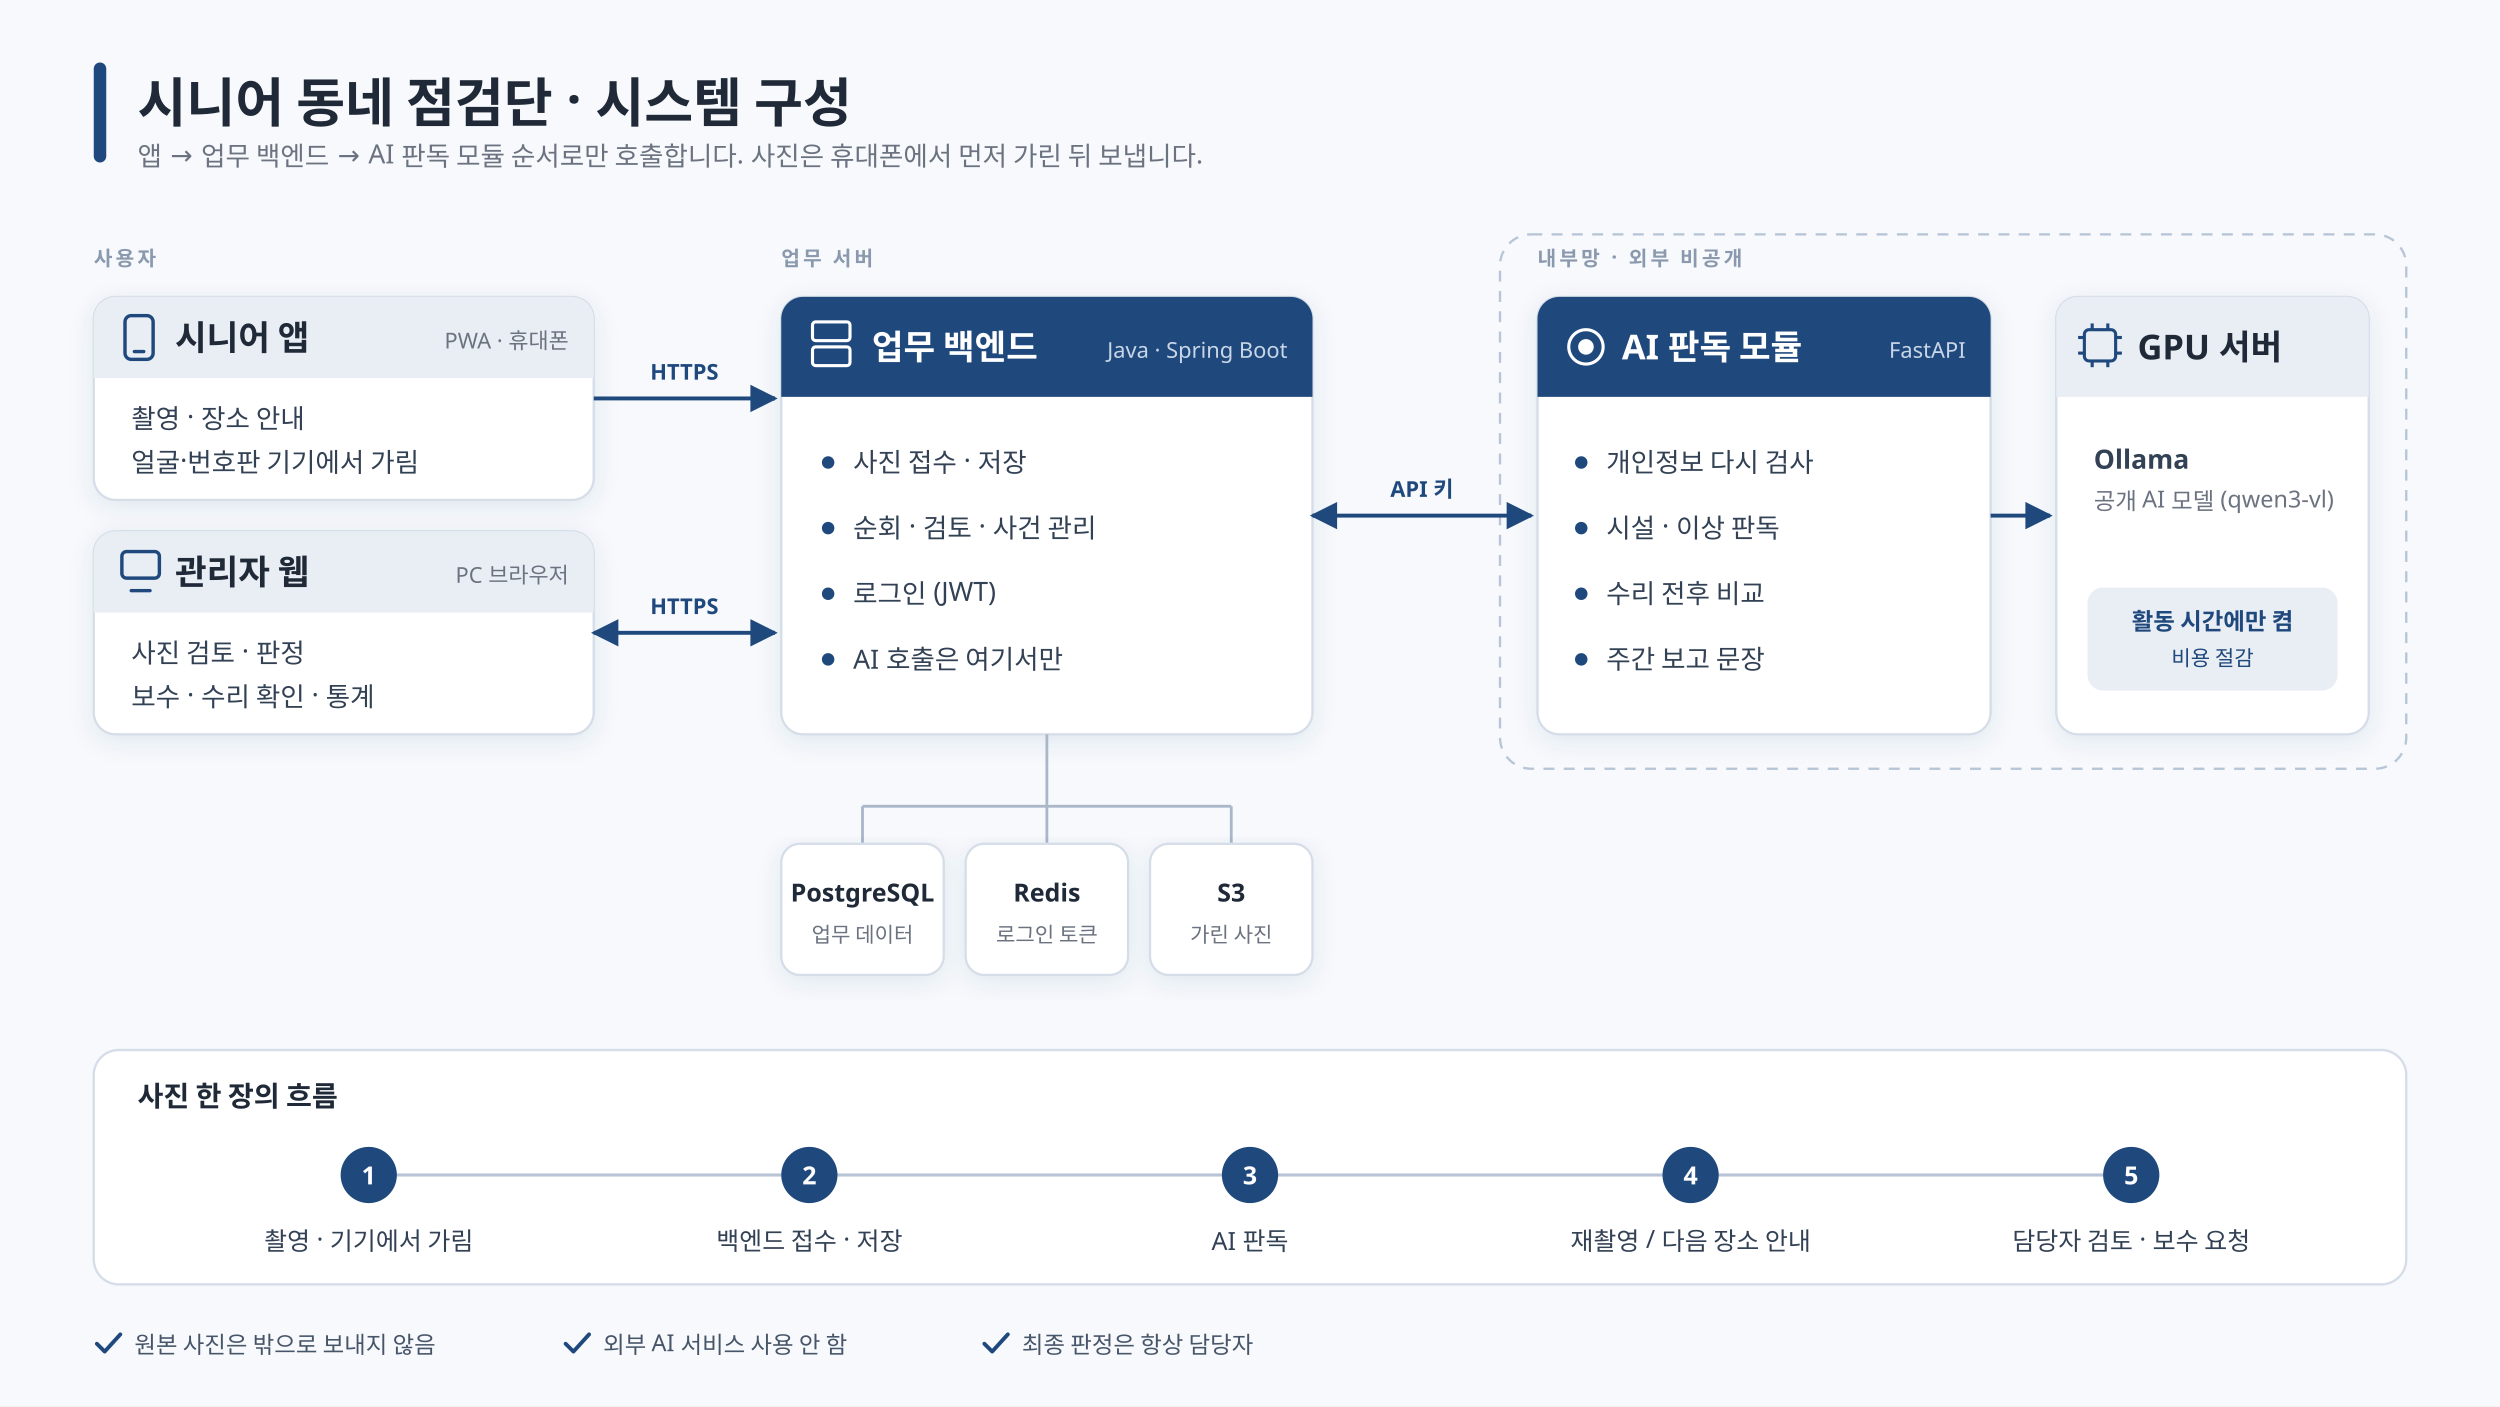
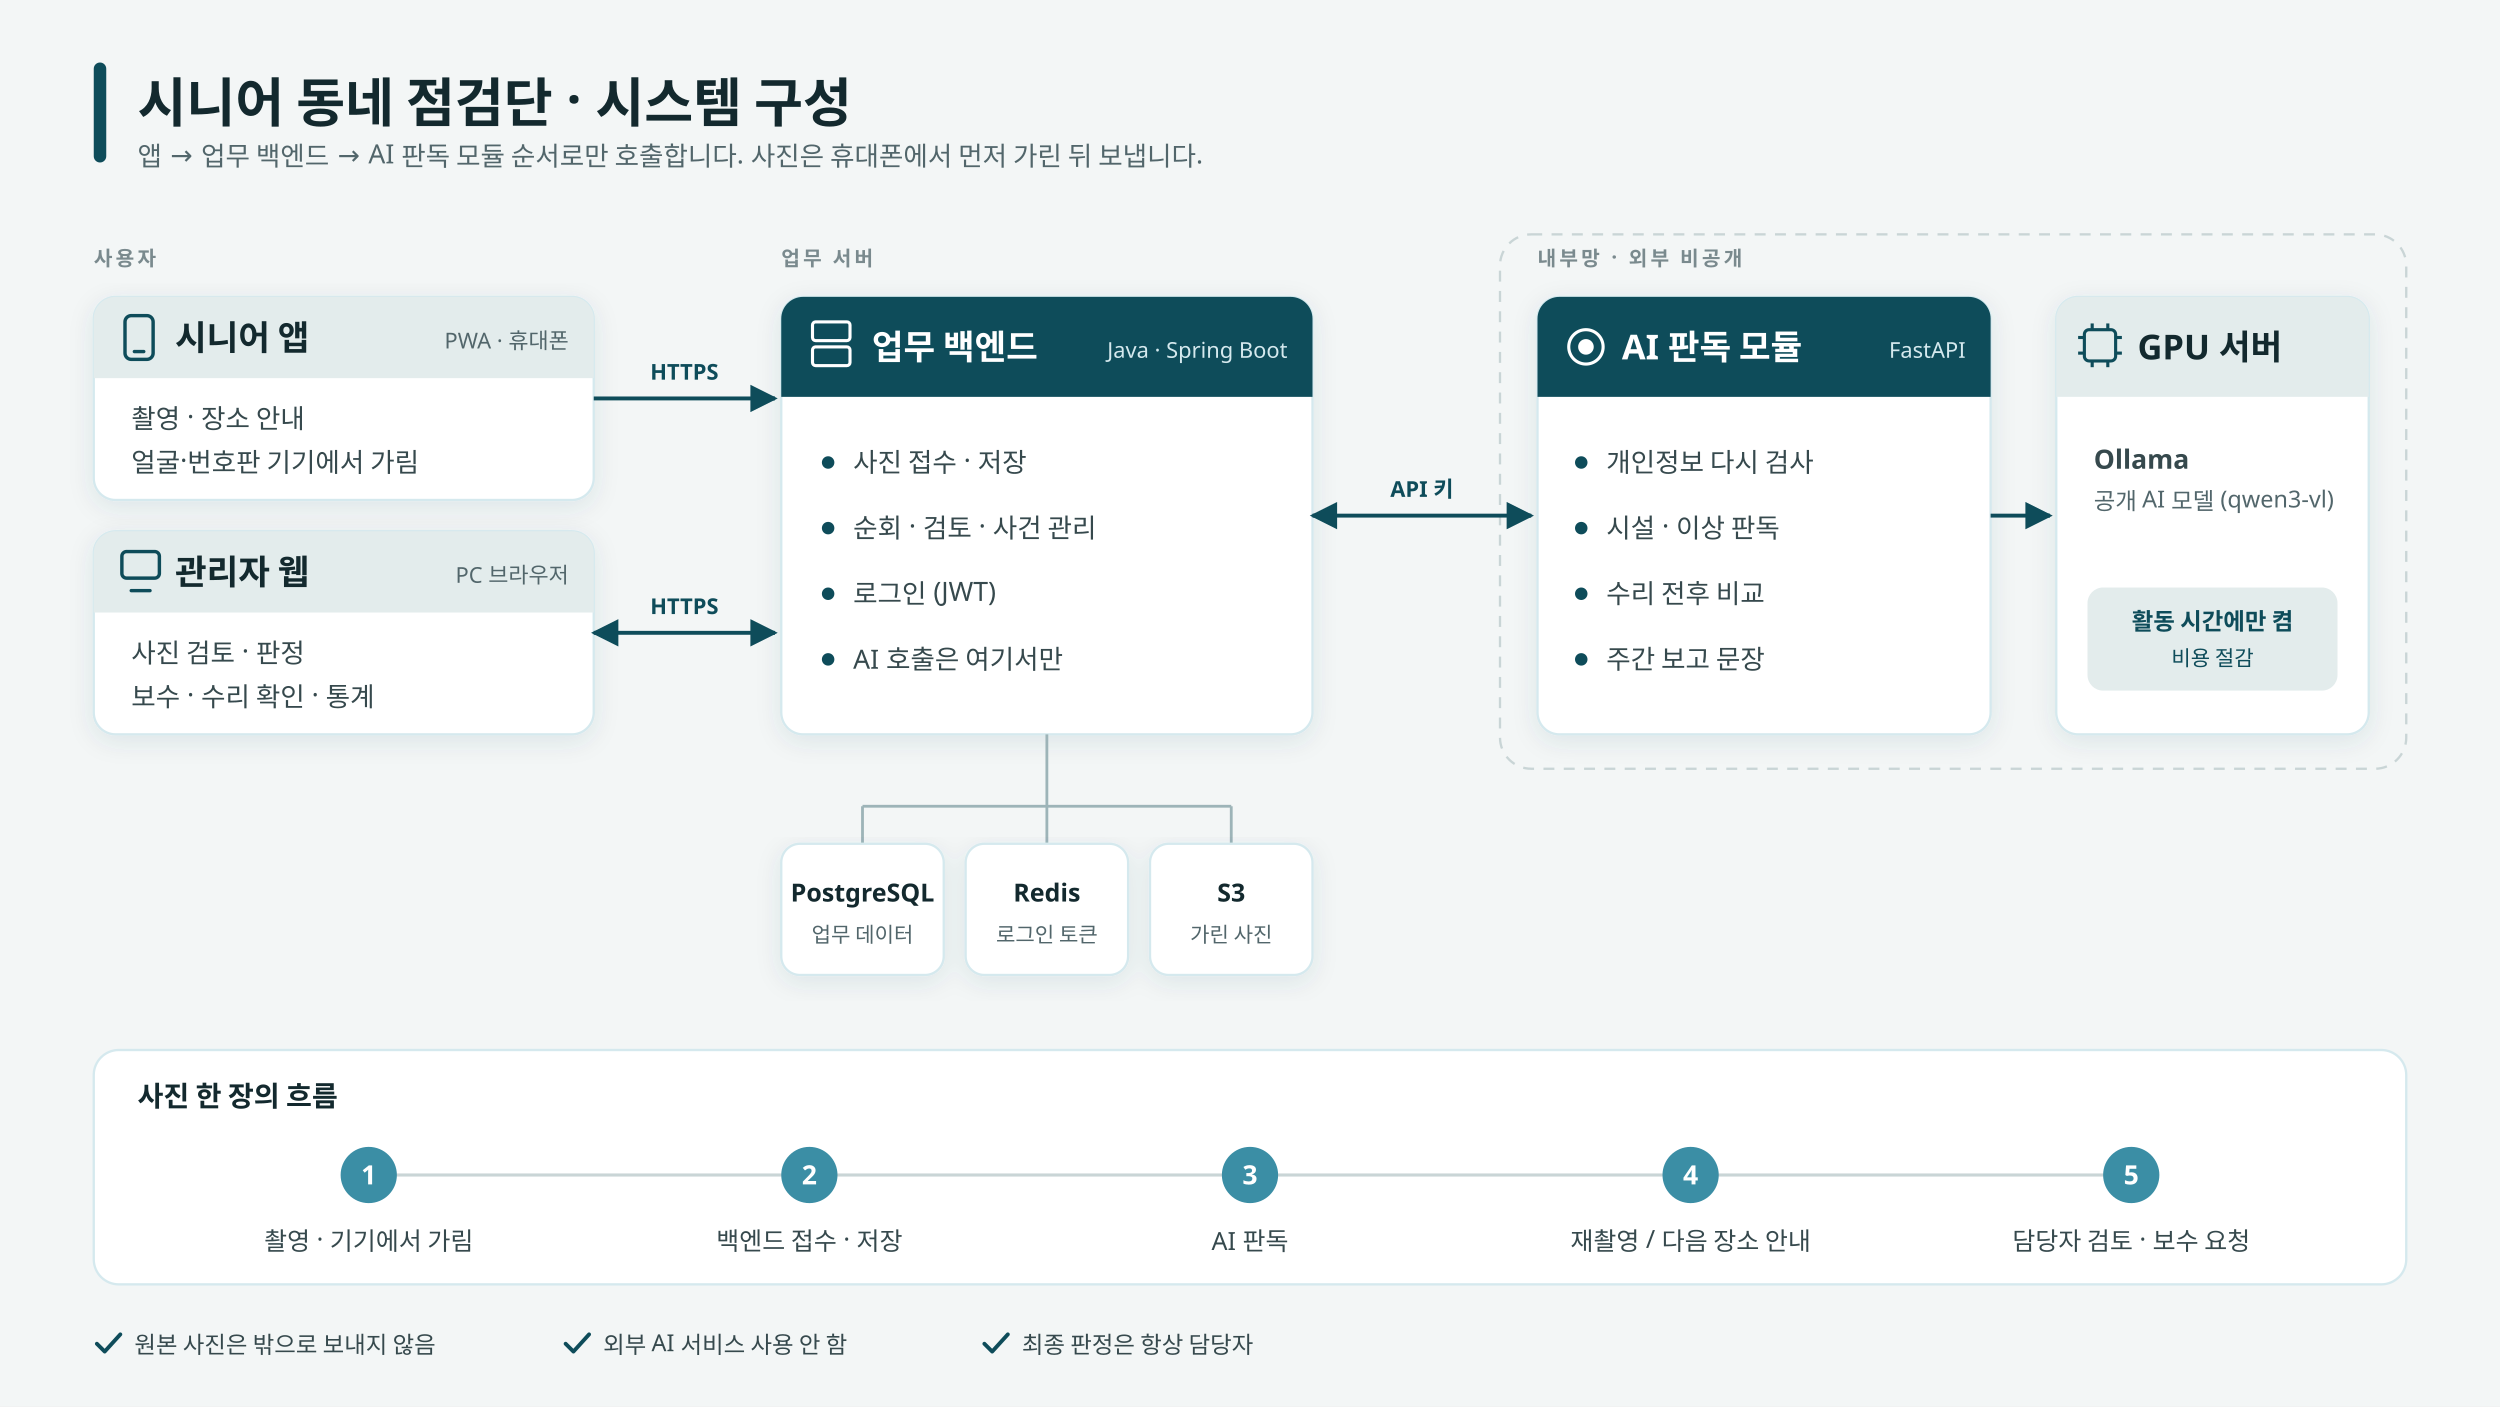
<svg xmlns="http://www.w3.org/2000/svg" width="1600" height="900" viewBox="0 0 1600 900" font-family="'Malgun Gothic','Apple SD Gothic Neo','Noto Sans KR',sans-serif">
  <defs>
    <marker id="a" viewBox="0 0 10 10" refX="9" refY="5" markerWidth="7" markerHeight="7" orient="auto-start-reverse">
-       <path d="M0,0 L10,5 L0,10 z" fill="#1F497D" />
+       <path d="M0,0 L10,5 L0,10 z" fill="#0E4C5A" />
    </marker>
    <filter id="sh" x="-10%" y="-10%" width="120%" height="130%">
-       <feDropShadow dx="0" dy="4" stdDeviation="8" flood-color="#1F497D" flood-opacity="0.10" />
+       <feDropShadow dx="0" dy="4" stdDeviation="8" flood-color="#0E4C5A" flood-opacity="0.10" />
    </filter>
    <clipPath id="cS">
      <rect x="60" y="190" width="320" height="130" rx="14" />
    </clipPath>
    <clipPath id="cA">
      <rect x="60" y="340" width="320" height="130" rx="14" />
    </clipPath>
    <clipPath id="cB">
      <rect x="500" y="190" width="340" height="280" rx="14" />
    </clipPath>
    <clipPath id="cI">
      <rect x="984" y="190" width="290" height="280" rx="14" />
    </clipPath>
    <clipPath id="cG">
      <rect x="1316" y="190" width="200" height="280" rx="14" />
    </clipPath>
    <style>
-       .card{fill:#fff;stroke:#D5DDE8;stroke-width:1.5}
+       .card{fill:#fff;stroke:#D5E9EE;stroke-width:1.5}
      .hd{font-size:22px;font-weight:700}
      .sub{font-size:14px}
-       .b{font-size:17px;fill:#334155}
-       .lbl{font-size:14px;fill:#1F497D;font-weight:700}
-       .ln{stroke:#1F497D;stroke-width:2.5;fill:none}
-       .thin{stroke:#A9B7C9;stroke-width:1.8;fill:none}
-       .dot{fill:#1F497D}
+       .b{font-size:17px;fill:#36494D}
+       .lbl{font-size:14px;fill:#0E4C5A;font-weight:700}
+       .ln{stroke:#0E4C5A;stroke-width:2.5;fill:none}
+       .thin{stroke:#9DB4B8;stroke-width:1.8;fill:none}
+       .dot{fill:#0E4C5A}
    </style>
  </defs>
-   <rect width="1600" height="900" fill="#F7F9FC" />
-   <rect x="60" y="40" width="8" height="64" rx="4" fill="#1F497D" />
-   <text x="88" y="78" font-size="34" font-weight="800" fill="#1F2937">시니어 동네 점검단 · 시스템 구성</text>
-   <text x="88" y="106" font-size="17" fill="#6B7280">앱 → 업무 백엔드 → AI 판독 모듈 순서로만 호출합니다. 사진은 휴대폰에서 먼저 가린 뒤 보냅니다.</text>
-   <g font-size="13" font-weight="700" fill="#8A99AD" letter-spacing="2">
+   <rect width="1600" height="900" fill="#F3F6F6" />
+   <rect x="60" y="40" width="8" height="64" rx="4" fill="#0E4C5A" />
+   <text x="88" y="78" font-size="34" font-weight="800" fill="#13292E">시니어 동네 점검단 · 시스템 구성</text>
+   <text x="88" y="106" font-size="17" fill="#52666B">앱 → 업무 백엔드 → AI 판독 모듈 순서로만 호출합니다. 사진은 휴대폰에서 먼저 가린 뒤 보냅니다.</text>
+   <g font-size="13" font-weight="700" fill="#7A8A8E" letter-spacing="2">
    <text x="60" y="170">사용자</text>
    <text x="500" y="170">업무 서버</text>
    <text x="984" y="170">내부망 · 외부 비공개</text>
  </g>
-   <rect x="960" y="150" width="580" height="342" rx="20" fill="none" stroke="#B8C5D6" stroke-width="1.5" stroke-dasharray="7 6" />
+   <rect x="960" y="150" width="580" height="342" rx="20" fill="none" stroke="#C9D5D6" stroke-width="1.5" stroke-dasharray="7 6" />
  <g filter="url(#sh)">
    <rect x="60" y="190" width="320" height="130" rx="14" class="card" />
  </g>
-   <rect x="60" y="190" width="320" height="52" fill="#E9EEF4" clip-path="url(#cS)" />
-   <rect x="80" y="202" width="18" height="28" rx="4" fill="none" stroke="#1F497D" stroke-width="2.2" />
-   <line x1="86" y1="225" x2="92" y2="225" stroke="#1F497D" stroke-width="2.2" stroke-linecap="round" />
-   <text x="112" y="224" class="hd" fill="#1F2937">시니어 앱</text>
-   <text x="364" y="223" text-anchor="end" class="sub" fill="#6B7280">PWA · 휴대폰</text>
+   <rect x="60" y="190" width="320" height="52" fill="#E3ECEC" clip-path="url(#cS)" />
+   <rect x="80" y="202" width="18" height="28" rx="4" fill="none" stroke="#0E4C5A" stroke-width="2.2" />
+   <line x1="86" y1="225" x2="92" y2="225" stroke="#0E4C5A" stroke-width="2.2" stroke-linecap="round" />
+   <text x="112" y="224" class="hd" fill="#13292E">시니어 앱</text>
+   <text x="364" y="223" text-anchor="end" class="sub" fill="#52666B">PWA · 휴대폰</text>
  <text x="84" y="274" class="b">촬영 · 장소 안내</text>
  <text x="84" y="302" class="b">얼굴·번호판 기기에서 가림</text>
  <g filter="url(#sh)">
    <rect x="60" y="340" width="320" height="130" rx="14" class="card" />
  </g>
-   <rect x="60" y="340" width="320" height="52" fill="#E9EEF4" clip-path="url(#cA)" />
-   <rect x="78" y="353" width="24" height="17" rx="3" fill="none" stroke="#1F497D" stroke-width="2.2" />
-   <line x1="84" y1="378" x2="96" y2="378" stroke="#1F497D" stroke-width="2.2" stroke-linecap="round" />
-   <text x="112" y="374" class="hd" fill="#1F2937">관리자 웹</text>
-   <text x="364" y="373" text-anchor="end" class="sub" fill="#6B7280">PC 브라우저</text>
+   <rect x="60" y="340" width="320" height="52" fill="#E3ECEC" clip-path="url(#cA)" />
+   <rect x="78" y="353" width="24" height="17" rx="3" fill="none" stroke="#0E4C5A" stroke-width="2.2" />
+   <line x1="84" y1="378" x2="96" y2="378" stroke="#0E4C5A" stroke-width="2.2" stroke-linecap="round" />
+   <text x="112" y="374" class="hd" fill="#13292E">관리자 웹</text>
+   <text x="364" y="373" text-anchor="end" class="sub" fill="#52666B">PC 브라우저</text>
  <text x="84" y="424" class="b">사진 검토 · 판정</text>
  <text x="84" y="452" class="b">보수 · 수리 확인 · 통계</text>
  <g filter="url(#sh)">
    <rect x="500" y="190" width="340" height="280" rx="14" class="card" />
  </g>
-   <rect x="500" y="190" width="340" height="64" fill="#1F497D" clip-path="url(#cB)" />
+   <rect x="500" y="190" width="340" height="64" fill="#0E4C5A" clip-path="url(#cB)" />
  <g fill="none" stroke="#fff" stroke-width="2">
    <rect x="520" y="206" width="24" height="12" rx="2" />
    <rect x="520" y="222" width="24" height="12" rx="2" />
  </g>
  <text x="558" y="230" class="hd" fill="#fff">업무 백엔드</text>
-   <text x="824" y="229" text-anchor="end" class="sub" fill="#C9D6E8">Java · Spring Boot</text>
+   <text x="824" y="229" text-anchor="end" class="sub" fill="#D5E9EE">Java · Spring Boot</text>
  <g class="b">
    <circle cx="530" cy="296" r="4" class="dot" />
    <text x="546" y="302">사진 접수 · 저장</text>
    <circle cx="530" cy="338" r="4" class="dot" />
    <text x="546" y="344">순회 · 검토 · 사건 관리</text>
    <circle cx="530" cy="380" r="4" class="dot" />
    <text x="546" y="386">로그인 (JWT)</text>
    <circle cx="530" cy="422" r="4" class="dot" />
    <text x="546" y="428">AI 호출은 여기서만</text>
  </g>
  <path d="M670,470 L670,516 M552,516 L788,516 M552,516 L552,540 M670,516 L670,540 M788,516 L788,540" class="thin" />
  <g filter="url(#sh)">
    <rect x="500" y="540" width="104" height="84" rx="12" class="card" />
    <rect x="618" y="540" width="104" height="84" rx="12" class="card" />
    <rect x="736" y="540" width="104" height="84" rx="12" class="card" />
  </g>
  <g text-anchor="middle">
-     <text x="552" y="577" font-size="16" font-weight="700" fill="#1F2937">PostgreSQL</text>
-     <text x="552" y="603" font-size="13.5" fill="#6B7280">업무 데이터</text>
-     <text x="670" y="577" font-size="16" font-weight="700" fill="#1F2937">Redis</text>
-     <text x="670" y="603" font-size="13.5" fill="#6B7280">로그인 토큰</text>
-     <text x="788" y="577" font-size="16" font-weight="700" fill="#1F2937">S3</text>
-     <text x="788" y="603" font-size="13.5" fill="#6B7280">가린 사진</text>
+     <text x="552" y="577" font-size="16" font-weight="700" fill="#13292E">PostgreSQL</text>
+     <text x="552" y="603" font-size="13.5" fill="#52666B">업무 데이터</text>
+     <text x="670" y="577" font-size="16" font-weight="700" fill="#13292E">Redis</text>
+     <text x="670" y="603" font-size="13.5" fill="#52666B">로그인 토큰</text>
+     <text x="788" y="577" font-size="16" font-weight="700" fill="#13292E">S3</text>
+     <text x="788" y="603" font-size="13.5" fill="#52666B">가린 사진</text>
  </g>
  <g filter="url(#sh)">
    <rect x="984" y="190" width="290" height="280" rx="14" class="card" />
  </g>
-   <rect x="984" y="190" width="290" height="64" fill="#1F497D" clip-path="url(#cI)" />
+   <rect x="984" y="190" width="290" height="64" fill="#0E4C5A" clip-path="url(#cI)" />
  <g fill="none" stroke="#fff" stroke-width="2">
    <circle cx="1015" cy="222" r="11" />
    <circle cx="1015" cy="222" r="4" fill="#fff" />
  </g>
  <text x="1038" y="230" class="hd" fill="#fff">AI 판독 모듈</text>
-   <text x="1258" y="229" text-anchor="end" class="sub" fill="#C9D6E8">FastAPI</text>
+   <text x="1258" y="229" text-anchor="end" class="sub" fill="#D5E9EE">FastAPI</text>
  <g class="b">
    <circle cx="1012" cy="296" r="4" class="dot" />
    <text x="1028" y="302">개인정보 다시 검사</text>
    <circle cx="1012" cy="338" r="4" class="dot" />
    <text x="1028" y="344">시설 · 이상 판독</text>
    <circle cx="1012" cy="380" r="4" class="dot" />
    <text x="1028" y="386">수리 전후 비교</text>
    <circle cx="1012" cy="422" r="4" class="dot" />
    <text x="1028" y="428">주간 보고 문장</text>
  </g>
  <g filter="url(#sh)">
    <rect x="1316" y="190" width="200" height="280" rx="14" class="card" />
  </g>
-   <rect x="1316" y="190" width="200" height="64" fill="#E9EEF4" clip-path="url(#cG)" />
-   <g fill="none" stroke="#1F497D" stroke-width="2">
+   <rect x="1316" y="190" width="200" height="64" fill="#E3ECEC" clip-path="url(#cG)" />
+   <g fill="none" stroke="#0E4C5A" stroke-width="2">
    <rect x="1334" y="211" width="20" height="20" rx="3" />
    <path d="M1339,207v4M1349,207v4M1339,231v4M1349,231v4M1330,216h4M1330,226h4M1354,216h4M1354,226h4" />
  </g>
-   <text x="1368" y="230" class="hd" fill="#1F2937">GPU 서버</text>
-   <text x="1340" y="300" class="b" font-weight="700" fill="#1F497D">Ollama</text>
-   <text x="1340" y="326" font-size="15" fill="#6B7280">공개 AI 모델 (qwen3-vl)</text>
-   <rect x="1336" y="376" width="160" height="66" rx="10" fill="#E9EEF4" />
-   <text x="1416" y="403" text-anchor="middle" font-size="15" fill="#1F497D" font-weight="700">활동 시간에만 켬</text>
-   <text x="1416" y="426" text-anchor="middle" font-size="13.5" fill="#1F497D">비용 절감</text>
+   <text x="1368" y="230" class="hd" fill="#13292E">GPU 서버</text>
+   <text x="1340" y="300" class="b" font-weight="700" fill="#0E4C5A">Ollama</text>
+   <text x="1340" y="326" font-size="15" fill="#52666B">공개 AI 모델 (qwen3-vl)</text>
+   <rect x="1336" y="376" width="160" height="66" rx="10" fill="#E3ECEC" />
+   <text x="1416" y="403" text-anchor="middle" font-size="15" fill="#0E4C5A" font-weight="700">활동 시간에만 켬</text>
+   <text x="1416" y="426" text-anchor="middle" font-size="13.5" fill="#0E4C5A">비용 절감</text>
  <path d="M380,255 L496,255" class="ln" marker-end="url(#a)" />
  <path d="M380,405 L496,405" class="ln" marker-start="url(#a)" marker-end="url(#a)" />
  <text x="438" y="243" text-anchor="middle" class="lbl">HTTPS</text>
  <text x="438" y="393" text-anchor="middle" class="lbl">HTTPS</text>
  <path d="M840,330 L980,330" class="ln" marker-start="url(#a)" marker-end="url(#a)" />
  <text x="910" y="318" text-anchor="middle" class="lbl">API 키</text>
  <path d="M1274,330 L1312,330" class="ln" marker-end="url(#a)" />
-   <rect x="60" y="672" width="1480" height="150" rx="16" fill="#fff" stroke="#D5DDE8" stroke-width="1.5" />
-   <text x="88" y="708" font-size="18" font-weight="700" fill="#1F2937">사진 한 장의 흐름</text>
-   <line x1="236" y1="752" x2="1364" y2="752" stroke="#B8C5D6" stroke-width="2" />
+   <rect x="60" y="672" width="1480" height="150" rx="16" fill="#fff" stroke="#D5E9EE" stroke-width="1.5" />
+   <text x="88" y="708" font-size="18" font-weight="700" fill="#13292E">사진 한 장의 흐름</text>
+   <line x1="236" y1="752" x2="1364" y2="752" stroke="#C9D5D6" stroke-width="2" />
  <g text-anchor="middle">
-     <circle cx="236" cy="752" r="18" fill="#1F497D" />
-     <text x="236" y="758" font-size="16" font-weight="700" fill="#fff">1</text>
-     <text x="236" y="800" font-size="16" fill="#334155">촬영 · 기기에서 가림</text>
-     <circle cx="518" cy="752" r="18" fill="#1F497D" />
-     <text x="518" y="758" font-size="16" font-weight="700" fill="#fff">2</text>
-     <text x="518" y="800" font-size="16" fill="#334155">백엔드 접수 · 저장</text>
-     <circle cx="800" cy="752" r="18" fill="#1F497D" />
-     <text x="800" y="758" font-size="16" font-weight="700" fill="#fff">3</text>
-     <text x="800" y="800" font-size="16" fill="#334155">AI 판독</text>
-     <circle cx="1082" cy="752" r="18" fill="#1F497D" />
-     <text x="1082" y="758" font-size="16" font-weight="700" fill="#fff">4</text>
-     <text x="1082" y="800" font-size="16" fill="#334155">재촬영 / 다음 장소 안내</text>
-     <circle cx="1364" cy="752" r="18" fill="#1F497D" />
-     <text x="1364" y="758" font-size="16" font-weight="700" fill="#fff">5</text>
-     <text x="1364" y="800" font-size="16" fill="#334155">담당자 검토 · 보수 요청</text>
+     <circle cx="236" cy="752" r="18" fill="#3B8EA5" />
+     <text x="236" y="758" font-size="17" font-weight="700" fill="#fff">1</text>
+     <text x="236" y="800" font-size="16" fill="#36494D">촬영 · 기기에서 가림</text>
+     <circle cx="518" cy="752" r="18" fill="#3B8EA5" />
+     <text x="518" y="758" font-size="17" font-weight="700" fill="#fff">2</text>
+     <text x="518" y="800" font-size="16" fill="#36494D">백엔드 접수 · 저장</text>
+     <circle cx="800" cy="752" r="18" fill="#3B8EA5" />
+     <text x="800" y="758" font-size="17" font-weight="700" fill="#fff">3</text>
+     <text x="800" y="800" font-size="16" fill="#36494D">AI 판독</text>
+     <circle cx="1082" cy="752" r="18" fill="#3B8EA5" />
+     <text x="1082" y="758" font-size="17" font-weight="700" fill="#fff">4</text>
+     <text x="1082" y="800" font-size="16" fill="#36494D">재촬영 / 다음 장소 안내</text>
+     <circle cx="1364" cy="752" r="18" fill="#3B8EA5" />
+     <text x="1364" y="758" font-size="17" font-weight="700" fill="#fff">5</text>
+     <text x="1364" y="800" font-size="16" fill="#36494D">담당자 검토 · 보수 요청</text>
  </g>
-   <g font-size="15" fill="#475569">
-     <path d="M62,860 l5,5 l10,-11" stroke="#1F497D" stroke-width="2.5" fill="none" stroke-linecap="round" stroke-linejoin="round" />
+   <g font-size="15" fill="#36494D">
+     <path d="M62,860 l5,5 l10,-11" stroke="#0E4C5A" stroke-width="2.5" fill="none" stroke-linecap="round" stroke-linejoin="round" />
    <text x="86" y="866">원본 사진은 밖으로 보내지 않음</text>
-     <path d="M362,860 l5,5 l10,-11" stroke="#1F497D" stroke-width="2.5" fill="none" stroke-linecap="round" stroke-linejoin="round" />
+     <path d="M362,860 l5,5 l10,-11" stroke="#0E4C5A" stroke-width="2.5" fill="none" stroke-linecap="round" stroke-linejoin="round" />
    <text x="386" y="866">외부 AI 서비스 사용 안 함</text>
-     <path d="M630,860 l5,5 l10,-11" stroke="#1F497D" stroke-width="2.5" fill="none" stroke-linecap="round" stroke-linejoin="round" />
+     <path d="M630,860 l5,5 l10,-11" stroke="#0E4C5A" stroke-width="2.5" fill="none" stroke-linecap="round" stroke-linejoin="round" />
    <text x="654" y="866">최종 판정은 항상 담당자</text>
  </g>
</svg>
